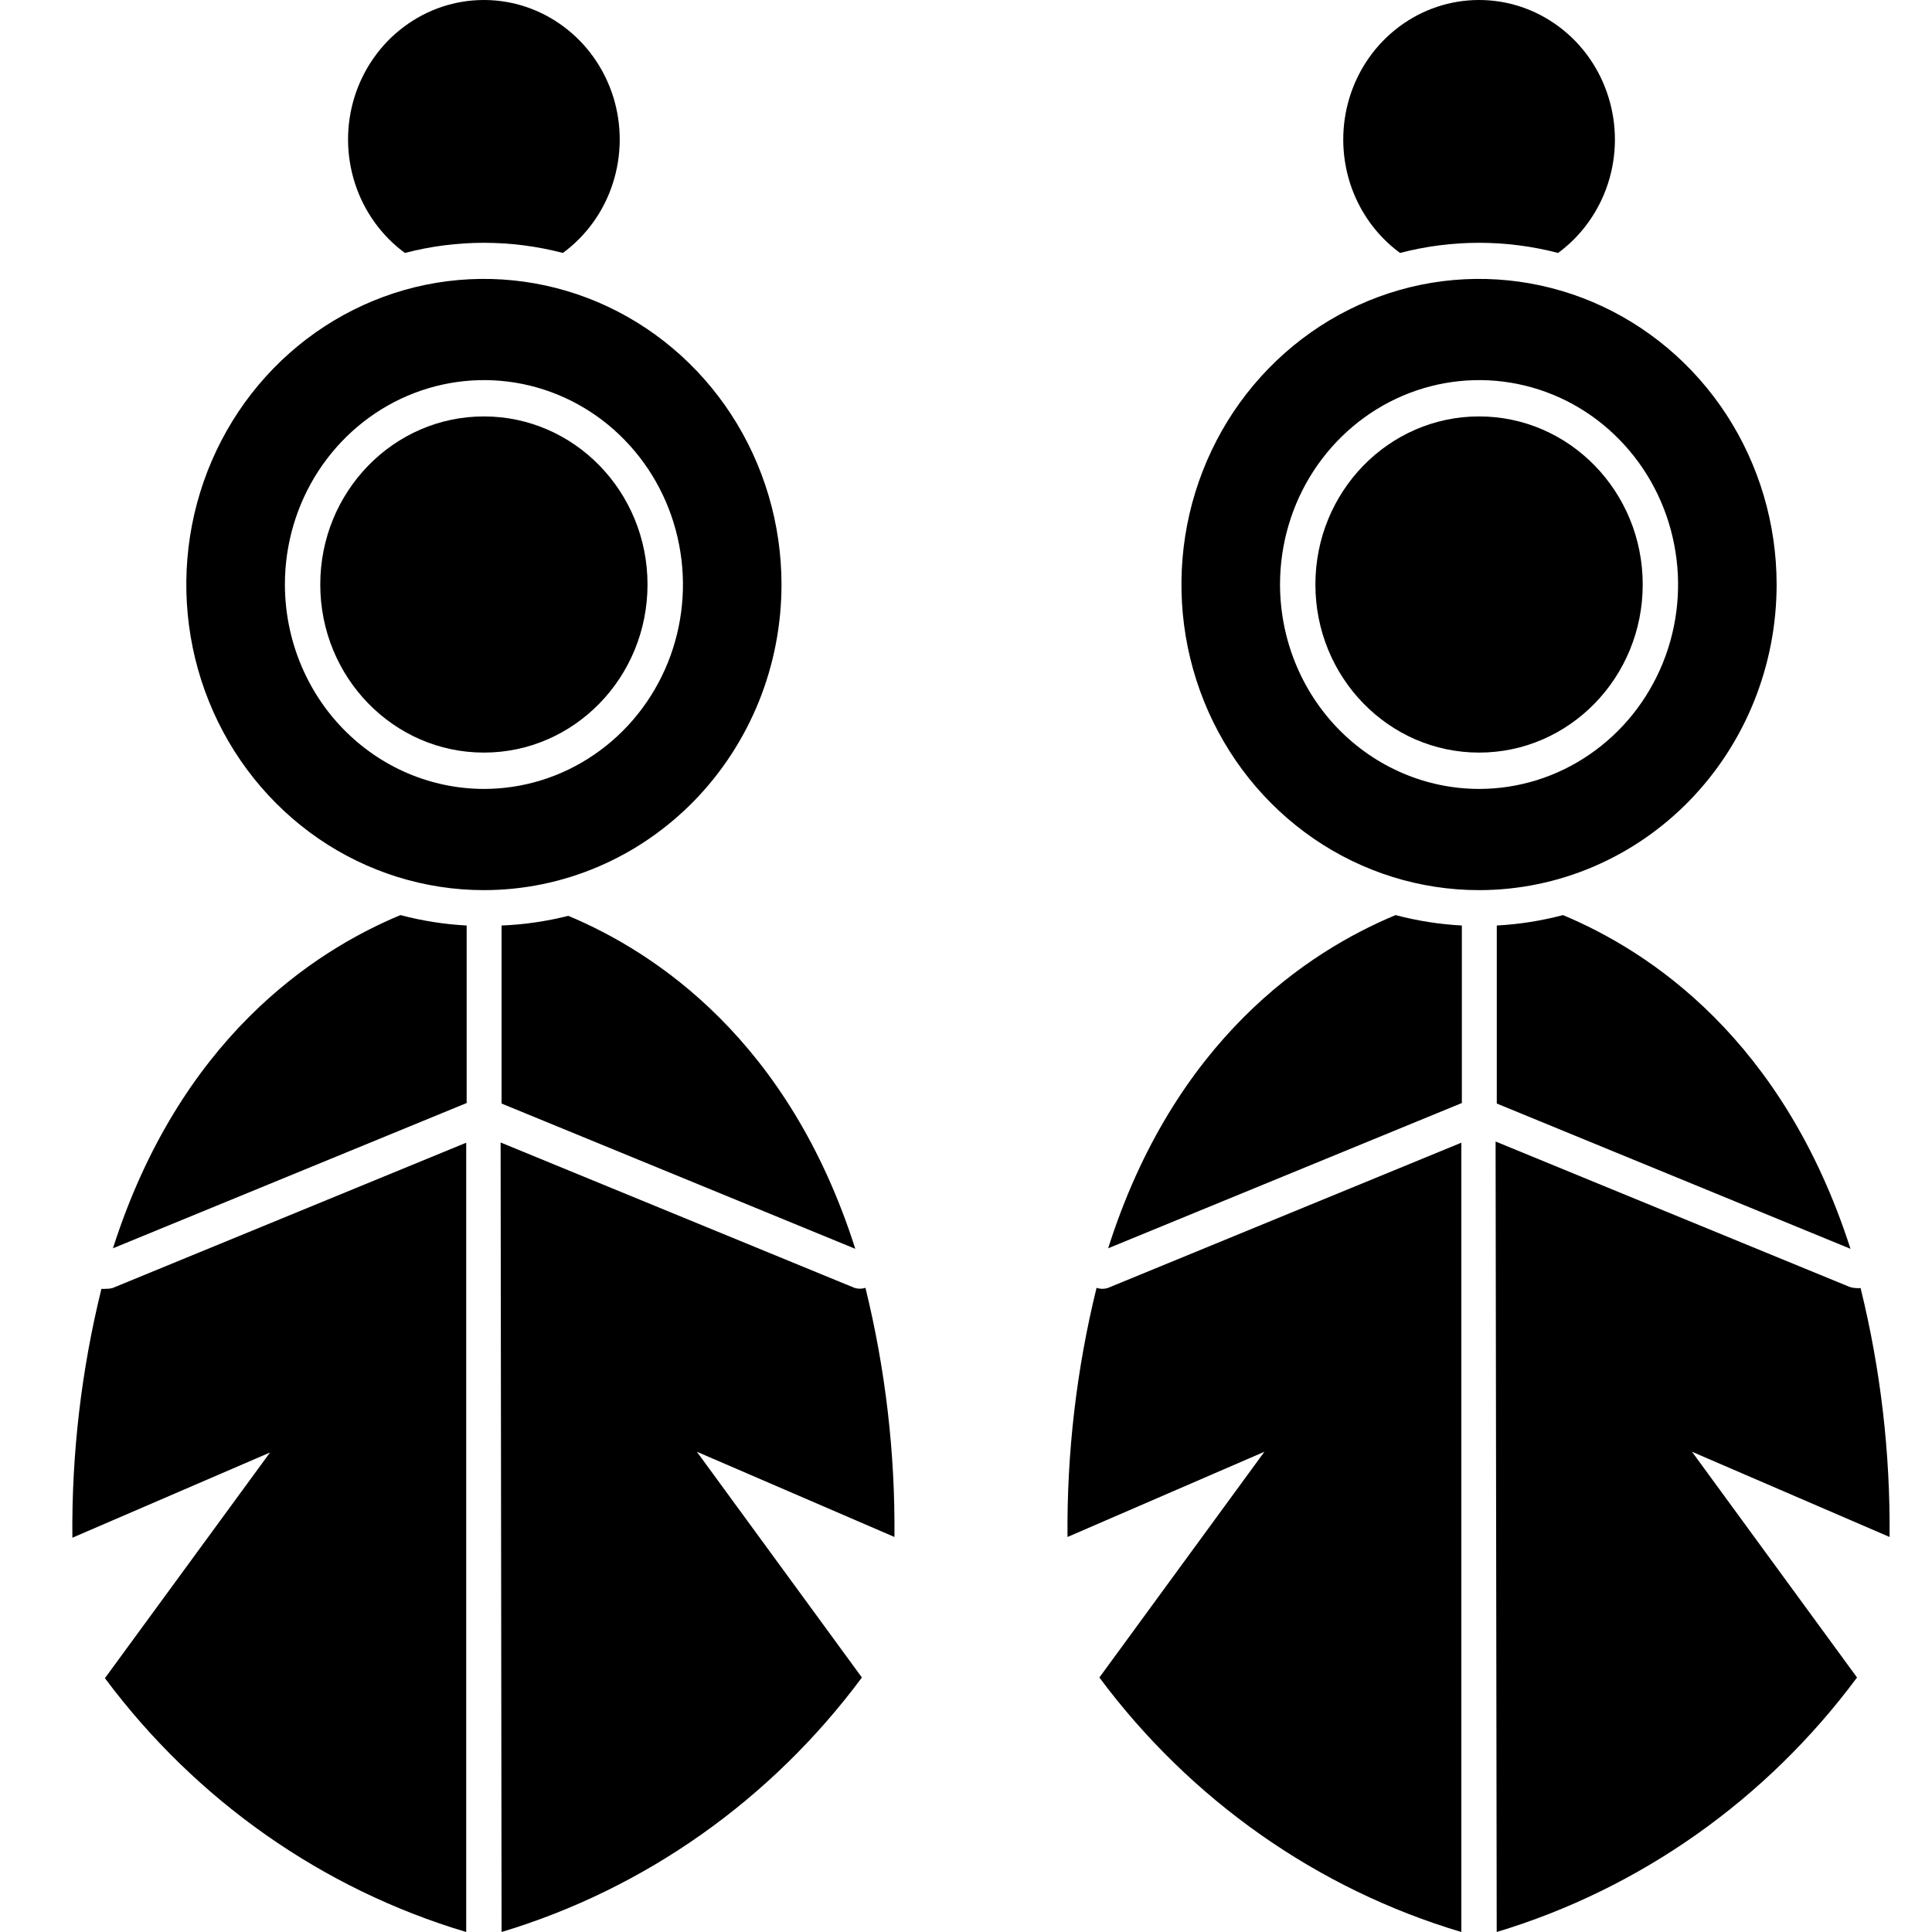
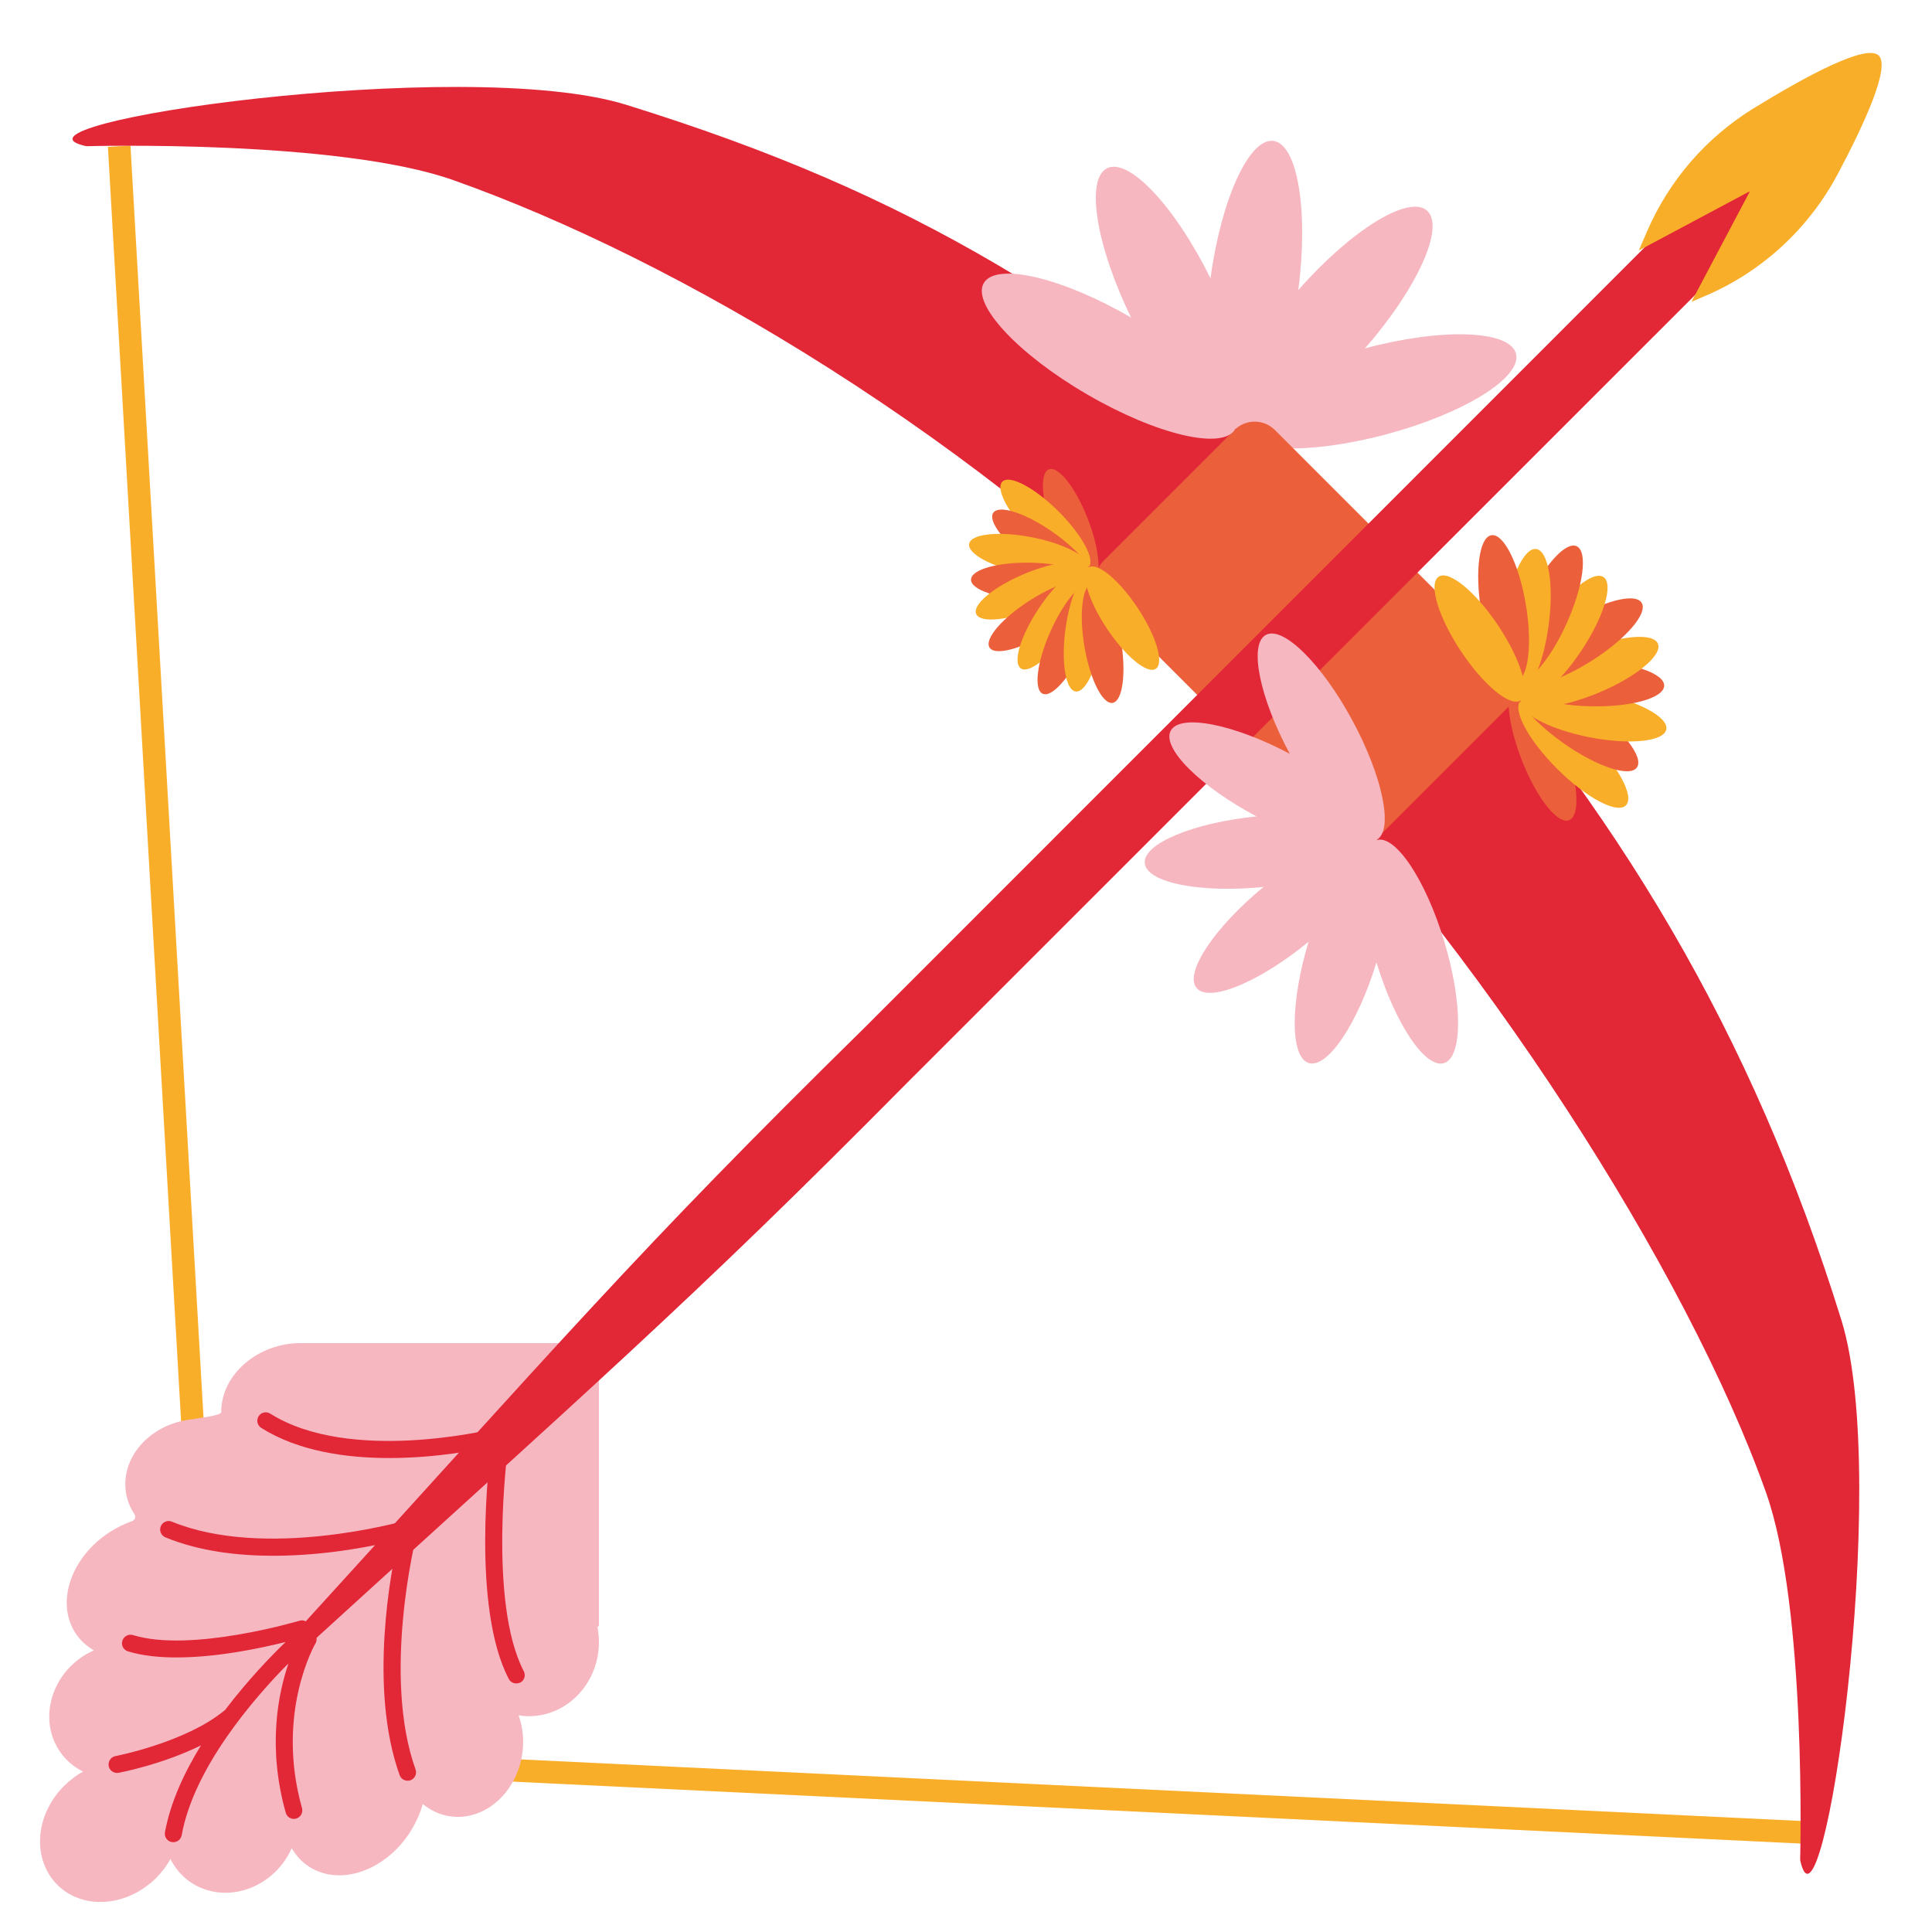
- <svg xmlns="http://www.w3.org/2000/svg" width="26" height="26" viewBox="0 0 26 26" fill="currentColor">
-   <g id="Group 305">
-     <path id="Vector" d="M5.449 3.404C6.147 3.222 6.878 3.222 7.575 3.404C7.89 3.173 8.126 2.845 8.247 2.468C8.369 2.09 8.371 1.683 8.253 1.304C8.134 0.925 7.902 0.595 7.589 0.361C7.276 0.126 6.899 0 6.512 0C6.125 0 5.748 0.126 5.435 0.361C5.122 0.595 4.89 0.925 4.771 1.304C4.653 1.683 4.655 2.09 4.777 2.468C4.899 2.845 5.134 3.173 5.449 3.404Z" fill="currentColor" />
-     <path id="Vector_2" d="M1.428 17.344C1.407 17.347 1.386 17.347 1.365 17.344C1.095 18.439 0.963 19.565 0.974 20.694L3.634 19.547L1.412 22.584C2.636 24.227 4.34 25.424 6.274 26V15.378L1.514 17.334C1.486 17.341 1.457 17.345 1.428 17.344Z" fill="currentColor" />
-     <path id="Vector_3" d="M6.75 12.455V14.851L11.51 16.806C10.618 14.003 8.825 12.817 7.648 12.325C7.354 12.399 7.053 12.443 6.75 12.455Z" fill="currentColor" />
-     <path id="Vector_4" d="M1.52 16.799L6.28 14.844V12.455C5.979 12.439 5.681 12.392 5.389 12.315C4.205 12.807 2.418 13.993 1.52 16.799Z" fill="currentColor" />
-     <path id="Vector_5" d="M6.75 26C8.681 25.419 10.38 24.218 11.599 22.575L9.378 19.537L12.037 20.684C12.048 19.554 11.916 18.427 11.647 17.331C11.598 17.347 11.546 17.347 11.498 17.331L6.737 15.375L6.75 26Z" fill="currentColor" />
-     <path id="Vector_6" d="M18.841 3.404C19.539 3.222 20.27 3.222 20.968 3.404C21.283 3.173 21.518 2.845 21.64 2.468C21.762 2.09 21.764 1.683 21.645 1.304C21.527 0.925 21.295 0.595 20.982 0.361C20.669 0.126 20.292 0 19.905 0C19.517 0 19.14 0.126 18.827 0.361C18.515 0.595 18.282 0.925 18.164 1.304C18.046 1.683 18.048 2.09 18.169 2.468C18.291 2.845 18.526 3.173 18.841 3.404Z" fill="currentColor" />
-     <path id="Vector_7" d="M14.757 17.331C14.487 18.427 14.356 19.554 14.366 20.684L17.016 19.537L14.795 22.575C16.02 24.222 17.727 25.423 19.666 26V15.378L14.906 17.334C14.857 17.349 14.805 17.348 14.757 17.331Z" fill="currentColor" />
-     <path id="Vector_8" d="M14.913 16.799L19.673 14.844V12.455C19.372 12.439 19.073 12.392 18.781 12.315C17.597 12.807 15.804 13.993 14.913 16.799Z" fill="currentColor" />
-     <path id="Vector_9" d="M20.143 12.455V14.851L24.903 16.806C23.998 13.993 22.212 12.807 21.034 12.315C20.742 12.392 20.444 12.439 20.143 12.455Z" fill="currentColor" />
-     <path id="Vector_10" d="M20.142 26C22.073 25.418 23.772 24.218 24.991 22.575L22.77 19.537L25.429 20.684C25.44 19.555 25.309 18.429 25.039 17.334C25.018 17.337 24.997 17.337 24.976 17.334C24.945 17.333 24.916 17.327 24.887 17.317L20.127 15.362L20.142 26Z" fill="currentColor" />
-     <path id="Vector_11" d="M10.517 7.866C10.517 7.053 10.282 6.258 9.842 5.581C9.402 4.905 8.777 4.378 8.045 4.066C7.313 3.755 6.508 3.674 5.731 3.832C4.954 3.991 4.24 4.383 3.68 4.958C3.12 5.533 2.739 6.266 2.584 7.064C2.43 7.862 2.509 8.689 2.812 9.44C3.115 10.192 3.629 10.834 4.287 11.286C4.946 11.738 5.72 11.979 6.512 11.979C7.038 11.979 7.559 11.873 8.045 11.666C8.531 11.46 8.972 11.156 9.344 10.775C9.716 10.393 10.011 9.939 10.213 9.44C10.414 8.941 10.517 8.406 10.517 7.866ZM3.834 7.866C3.834 7.322 3.991 6.79 4.285 6.338C4.58 5.886 4.998 5.533 5.487 5.325C5.977 5.117 6.515 5.062 7.035 5.168C7.554 5.274 8.032 5.536 8.406 5.921C8.781 6.306 9.036 6.796 9.139 7.33C9.243 7.863 9.19 8.416 8.987 8.919C8.784 9.421 8.441 9.851 8 10.153C7.56 10.456 7.042 10.617 6.512 10.617C5.802 10.616 5.121 10.326 4.619 9.81C4.117 9.295 3.835 8.595 3.834 7.866Z" fill="currentColor" />
-     <path id="Vector_12" d="M6.512 10.128C7.728 10.128 8.714 9.115 8.714 7.866C8.714 6.617 7.728 5.604 6.512 5.604C5.296 5.604 4.31 6.617 4.31 7.866C4.31 9.115 5.296 10.128 6.512 10.128Z" fill="currentColor" />
-     <path id="Vector_13" d="M23.909 7.866C23.909 7.053 23.674 6.258 23.234 5.581C22.794 4.905 22.169 4.378 21.437 4.066C20.705 3.755 19.9 3.674 19.123 3.832C18.346 3.991 17.633 4.383 17.073 4.958C16.512 5.533 16.131 6.266 15.976 7.064C15.822 7.862 15.901 8.689 16.204 9.44C16.507 10.192 17.021 10.834 17.679 11.286C18.338 11.738 19.112 11.979 19.904 11.979C20.967 11.979 21.985 11.546 22.736 10.775C23.488 10.003 23.909 8.957 23.909 7.866ZM17.226 7.866C17.226 7.322 17.383 6.79 17.677 6.338C17.972 5.886 18.39 5.533 18.879 5.325C19.369 5.117 19.907 5.062 20.427 5.168C20.947 5.274 21.424 5.536 21.798 5.921C22.173 6.306 22.428 6.796 22.531 7.33C22.635 7.863 22.582 8.416 22.379 8.919C22.176 9.421 21.833 9.851 21.392 10.153C20.952 10.456 20.434 10.617 19.904 10.617C19.194 10.616 18.514 10.326 18.011 9.81C17.509 9.295 17.227 8.595 17.226 7.866Z" fill="currentColor" />
-     <path id="Vector_14" d="M19.905 10.128C21.121 10.128 22.107 9.115 22.107 7.866C22.107 6.617 21.121 5.604 19.905 5.604C18.688 5.604 17.702 6.617 17.702 7.866C17.702 9.115 18.688 10.128 19.905 10.128Z" fill="currentColor" />
+ <svg xmlns="http://www.w3.org/2000/svg" width="171" height="171" viewBox="0 0 171 171" fill="none">
+   <g id="icon_09_atv 2">
+     <g id="Camada_2">
+       <g id="Group">
+         <path id="Vector" d="M109.33 37.997C111.274 37.043 110.312 31.097 107.182 24.716C104.051 18.334 99.938 13.934 97.995 14.887C96.051 15.841 97.013 21.787 100.143 28.169C103.273 34.55 107.387 38.95 109.33 37.997Z" fill="#F6B7C1" />
+         <path id="Vector_2" d="M114.902 25.746C115.836 18.7 114.854 12.757 112.708 12.472C110.562 12.188 108.065 17.669 107.13 24.715C106.195 31.761 107.177 37.704 109.323 37.989C111.47 38.273 113.967 32.792 114.902 25.746Z" fill="#F6B7C1" />
+         <path id="Vector_3" d="M120.76 30.896C125.446 25.552 127.926 20.062 126.298 18.635C124.67 17.208 119.551 20.383 114.865 25.728C110.179 31.072 107.7 36.562 109.327 37.989C110.955 39.416 116.074 36.241 120.76 30.896Z" fill="#F6B7C1" />
+         <path id="Vector_4" d="M122.768 38.424C129.631 36.576 134.739 33.383 134.176 31.293C133.613 29.202 127.593 29.006 120.73 30.854C113.866 32.702 108.759 35.895 109.321 37.985C109.884 40.076 115.905 40.272 122.768 38.424Z" fill="#F6B7C1" />
+       </g>
+       <path id="Vector_5" d="M10.55 12.94L18.73 155.41L161 162.25" stroke="#F9AE29" stroke-width="2" stroke-miterlimit="10" />
+       <path id="Vector_6" d="M162.98 116.84C155.03 91.23 143.13 71.67 125.89 52.38C123.99 50.25 122.08 48.17 119.87 46.36C95.92 26.71 81.02 17.22 55.41 9.27C41.07 4.82 -1.27 11.01 7.64 12.94C7.64 12.94 29.91 12.32 40.14 15.95C59.78 22.9 86.7 38.65 108.18 60.65C109.32 61.81 110.48 62.93 111.62 64.09C130.95 83.69 149.36 112.49 156.32 132.13C159.94 142.36 159.33 164.63 159.33 164.63C161.25 173.53 167.44 131.19 162.98 116.84Z" fill="#E22737" />
+       <path id="Vector_7" d="M133.64 62.44L122.06 74.02C121.07 75.01 119.47 75.01 118.48 74.02L97.68 53.22C96.69 52.23 96.69 50.63 97.68 49.64L109.26 38.06C110.25 37.07 111.85 37.07 112.84 38.06L133.65 58.87C134.63 59.85 134.63 61.45 133.64 62.44Z" fill="#EB603B" />
+       <g id="Group_2">
+         <path id="Vector_8" d="M53 119.7L52.18 118.88H28C28 118.88 27.02 118.88 26.56 118.88C22.94 118.88 19.58 121.56 19.58 124.98C19.58 125.29 17.81 125.48 16.57 125.68C13.09 126.24 10.67 129.12 11.15 132.12C11.26 132.82 11.53 133.47 11.91 134.04C12.06 134.26 11.93 134.55 11.68 134.64C11.02 134.87 10.36 135.19 9.72 135.6C6.28 137.82 4.92 141.82 6.67 144.53C7.09 145.18 7.65 145.69 8.31 146.07C7.82 146.29 7.34 146.56 6.9 146.91C4.17 149.04 3.54 152.79 5.5 155.3C6.01 155.95 6.64 156.45 7.35 156.8C7.07 156.95 6.79 157.13 6.53 157.33C6.49 157.36 6.45 157.39 6.42 157.42C6.16 157.62 5.91 157.83 5.67 158.07C5.03 158.71 4.53 159.44 4.17 160.21C3.81 160.98 3.61 161.78 3.56 162.57C3.45 164.15 3.95 165.69 5.07 166.82C6.05 167.8 7.36 168.31 8.73 168.34H8.74C9.81 168.37 10.92 168.11 11.95 167.58C12.38 167.36 12.8 167.09 13.19 166.77C13.25 166.73 13.3 166.68 13.36 166.64C13.52 166.51 13.67 166.37 13.82 166.22C14.06 165.98 14.27 165.73 14.47 165.47C14.5 165.43 14.53 165.39 14.56 165.36C14.76 165.09 14.93 164.82 15.09 164.54C15.44 165.25 15.94 165.88 16.59 166.39C19.1 168.34 22.85 167.72 24.98 164.99C25.33 164.54 25.6 164.07 25.82 163.58C26.2 164.24 26.71 164.8 27.36 165.22C30.07 166.97 34.07 165.61 36.29 162.17C36.81 161.36 37.18 160.51 37.42 159.67C38.09 160.22 38.88 160.61 39.77 160.75C42.77 161.23 45.65 158.81 46.21 155.33C46.41 154.09 46.28 152.88 45.9 151.82C46.2 151.87 46.5 151.9 46.81 151.9C50.23 151.9 53.01 148.96 53.01 145.34C53.01 144.88 52.96 144.43 52.88 144L53.01 143.9V119.7H53Z" fill="#F6B7C1" />
+         <g id="Group_3">
+           <path id="Vector_9" d="M46.36 147.92C43.18 141.82 44.93 128.34 44.95 128.2C45 127.83 44.76 127.5 44.41 127.39C44.43 127.28 44.44 127.17 44.41 127.06C44.31 126.66 43.91 126.41 43.5 126.51C43.37 126.54 30.94 129.55 23.92 125.12C23.57 124.9 23.11 125 22.89 125.35C22.67 125.7 22.77 126.16 23.12 126.38C26.4 128.45 30.65 129.05 34.44 129.05C38.63 129.05 42.26 128.33 43.46 128.06C43.31 129.19 41.71 142.23 45.03 148.6C45.16 148.86 45.43 149 45.7 149C45.82 149 45.94 148.97 46.05 148.92C46.41 148.74 46.55 148.28 46.36 147.92Z" fill="#E22737" />
+           <path id="Vector_10" d="M36.81 136.11C36.88 135.84 36.78 135.58 36.59 135.4C36.59 135.32 36.59 135.24 36.57 135.17C36.46 134.77 36.04 134.54 35.64 134.65C35.52 134.68 23.45 138.06 15.21 134.68C14.83 134.52 14.39 134.71 14.23 135.09C14.07 135.47 14.26 135.91 14.64 136.07C17.63 137.3 21.01 137.7 24.2 137.7C29.06 137.7 33.43 136.75 35.22 136.31C34.65 138.85 32.58 149.34 35.37 157.11C35.48 157.42 35.77 157.61 36.08 157.61C36.16 157.61 36.25 157.6 36.33 157.57C36.72 157.43 36.92 157 36.78 156.61C33.81 148.33 36.78 136.23 36.81 136.11Z" fill="#E22737" />
+           <path id="Vector_11" d="M27.86 144.01C27.72 143.85 27.54 143.77 27.34 143.75C27.16 143.49 26.83 143.35 26.51 143.45C26.41 143.48 16.89 146.3 11.77 144.72C11.38 144.6 10.96 144.82 10.83 145.22C10.71 145.62 10.93 146.04 11.33 146.16C12.6 146.55 14.09 146.7 15.63 146.7C19.23 146.7 23.13 145.87 25.28 145.33C23.93 146.63 21.9 148.75 19.93 151.34C16.51 154.21 10.28 155.42 10.22 155.43C9.81 155.51 9.55 155.9 9.62 156.31C9.69 156.67 10 156.92 10.36 156.92C10.41 156.92 10.45 156.92 10.5 156.91C10.71 156.87 14.39 156.16 17.79 154.48C16.31 156.88 15.09 159.51 14.6 162.17C14.53 162.58 14.8 162.97 15.2 163.04C15.25 163.05 15.29 163.05 15.34 163.05C15.7 163.05 16.01 162.8 16.08 162.43C17.17 156.43 22.46 150.33 25.54 147.21C24.61 149.93 23.66 154.64 25.29 160.44C25.38 160.77 25.68 160.99 26.01 160.99C26.08 160.99 26.15 160.98 26.21 160.96C26.61 160.85 26.84 160.43 26.73 160.03C24.36 151.62 27.89 145.5 27.93 145.44C28.05 145.23 28.05 144.99 27.97 144.78C28.08 144.53 28.05 144.23 27.86 144.01Z" fill="#E22737" />
+         </g>
+         <path id="Vector_12" d="M150.93 25.21L161.99 9.8L146.26 21.2L76.48 91C56.09 111.05 50.54 117.75 23.68 147.22C23.14 147.81 23.98 148.64 24.57 148.1C52.87 122.3 61.03 115.3 80.13 96L150.93 25.21Z" fill="#E22737" />
+         <path id="Vector_13" d="M149.71 26.71L154.89 16.92L145.05 22.17L145.78 20.48C147.73 15.96 151.03 12.16 155.22 9.58C159.78 6.78 165.2 3.83 166.29 4.92C167.31 5.94 165.05 10.9 162.67 15.38C160.09 20.24 155.93 24.08 150.86 26.22L149.71 26.71Z" fill="#F9AE29" />
+       </g>
+       <g id="Group_4">
+         <path id="Vector_14" d="M127.802 94.096C129.462 93.595 129.474 88.769 127.829 83.318C126.184 77.866 123.505 73.853 121.845 74.354C120.184 74.855 120.172 79.68 121.817 85.132C123.462 90.584 126.141 94.597 127.802 94.096Z" fill="#F6B7C1" />
+         <path id="Vector_15" d="M121.842 85.137C123.496 79.689 123.493 74.864 121.833 74.36C120.174 73.856 117.488 77.864 115.833 83.312C114.178 88.76 114.182 93.585 115.841 94.089C117.501 94.593 120.187 90.585 121.842 85.137Z" fill="#F6B7C1" />
+         <path id="Vector_16" d="M115.863 83.321C120.262 79.705 122.935 75.688 121.833 74.348C120.732 73.009 116.274 74.854 111.875 78.47C107.476 82.085 104.803 86.103 105.905 87.442C107.006 88.782 111.464 86.937 115.863 83.321Z" fill="#F6B7C1" />
+         <path id="Vector_17" d="M111.896 78.5C117.562 77.931 122.014 76.071 121.841 74.346C121.668 72.62 116.934 71.682 111.269 72.251C105.603 72.82 101.151 74.68 101.324 76.405C101.497 78.131 106.23 79.069 111.896 78.5Z" fill="#F6B7C1" />
+         <path id="Vector_18" d="M121.832 74.345C122.645 72.813 119.227 69.408 114.197 66.738C109.168 64.069 104.432 63.147 103.619 64.678C102.806 66.21 106.224 69.616 111.253 72.285C116.283 74.955 121.019 75.877 121.832 74.345Z" fill="#F6B7C1" />
+         <path id="Vector_19" d="M121.837 74.338C123.364 73.514 122.408 68.785 119.703 63.774C116.999 58.763 113.569 55.369 112.043 56.193C110.517 57.016 111.472 61.746 114.177 66.757C116.882 71.768 120.311 75.162 121.837 74.338Z" fill="#F6B7C1" />
+       </g>
+       <path id="Vector_20" d="M109.323 37.994C110.411 36.122 106.313 31.709 100.169 28.136C94.025 24.562 88.161 23.183 87.073 25.054C85.985 26.926 90.083 31.339 96.227 34.912C102.371 38.486 108.234 39.865 109.323 37.994Z" fill="#F6B7C1" />
+       <g id="Group_5">
+         <path id="Vector_21" d="M96.702 51.585C97.547 51.26 97.368 48.748 96.302 45.975C95.235 43.202 93.685 41.217 92.84 41.542C91.994 41.867 92.174 44.379 93.24 47.152C94.306 49.925 95.856 51.91 96.702 51.585Z" fill="#EB603B" />
+         <path id="Vector_22" d="M96.342 50.223C96.981 49.581 95.793 47.361 93.688 45.264C91.583 43.167 89.359 41.987 88.719 42.629C88.08 43.27 89.268 45.49 91.373 47.588C93.478 49.685 95.703 50.865 96.342 50.223Z" fill="#F9AE29" />
+         <path id="Vector_23" d="M96.702 51.593C97.225 50.854 95.683 48.864 93.258 47.147C90.832 45.431 88.442 44.639 87.919 45.379C87.396 46.118 88.938 48.109 91.363 49.825C93.789 51.541 96.179 52.333 96.702 51.593Z" fill="#EB603B" />
+         <path id="Vector_24" d="M96.335 50.217C96.51 49.329 94.29 48.14 91.376 47.563C88.461 46.986 85.956 47.238 85.78 48.126C85.604 49.015 87.824 50.203 90.739 50.78C93.653 51.358 96.159 51.105 96.335 50.217Z" fill="#F9AE29" />
+         <path id="Vector_25" d="M96.701 51.596C96.726 50.691 94.338 49.89 91.368 49.807C88.398 49.724 85.97 50.391 85.945 51.297C85.92 52.202 88.307 53.003 91.277 53.086C94.247 53.168 96.675 52.501 96.701 51.596Z" fill="#EB603B" />
+         <path id="Vector_26" d="M91.998 53.795C94.743 52.658 96.688 51.059 96.342 50.222C95.996 49.385 93.489 49.628 90.744 50.764C87.998 51.9 86.053 53.5 86.4 54.337C86.746 55.174 89.252 54.931 91.998 53.795Z" fill="#F9AE29" />
+         <path id="Vector_27" d="M93.013 55.845C95.53 54.267 97.18 52.365 96.699 51.597C96.218 50.83 93.787 51.488 91.27 53.066C88.753 54.645 87.102 56.547 87.583 57.314C88.064 58.082 90.495 57.424 93.013 55.845Z" fill="#EB603B" />
+         <path id="Vector_28" d="M94.714 55.606C96.369 53.138 97.1 50.728 96.348 50.224C95.595 49.719 93.644 51.311 91.99 53.78C90.335 56.248 89.604 58.658 90.356 59.162C91.109 59.666 93.06 58.074 94.714 55.606Z" fill="#F9AE29" />
+         <path id="Vector_29" d="M95.992 57.17C97.211 54.46 97.529 51.962 96.703 51.59C95.877 51.219 94.22 53.114 93.001 55.824C91.782 58.534 91.464 61.032 92.29 61.403C93.116 61.775 94.773 59.879 95.992 57.17Z" fill="#EB603B" />
+         <path id="Vector_30" d="M97.559 56.093C97.961 53.15 97.559 50.664 96.662 50.541C95.764 50.419 94.711 52.706 94.309 55.65C93.908 58.594 94.309 61.08 95.207 61.202C96.104 61.325 97.157 59.037 97.559 56.093Z" fill="#F9AE29" />
+         <path id="Vector_31" d="M98.477 62.21C99.37 62.061 99.698 59.564 99.209 56.633C98.721 53.702 97.6 51.447 96.707 51.596C95.813 51.745 95.485 54.242 95.974 57.173C96.463 60.104 97.583 62.359 98.477 62.21Z" fill="#EB603B" />
+         <path id="Vector_32" d="M102.299 59.194C103.054 58.693 102.335 56.28 100.693 53.803C99.051 51.327 97.108 49.725 96.353 50.225C95.598 50.726 96.317 53.139 97.959 55.616C99.601 58.092 101.544 59.694 102.299 59.194Z" fill="#F9AE29" />
+       </g>
+       <g id="Group_6">
+         <path id="Vector_33" d="M138.88 72.594C139.911 72.198 139.691 69.131 138.388 65.744C137.086 62.357 135.195 59.933 134.164 60.329C133.133 60.726 133.353 63.793 134.655 67.18C135.957 70.567 137.849 72.991 138.88 72.594Z" fill="#EB603B" />
+         <path id="Vector_34" d="M143.906 71.283C144.686 70.501 143.234 67.79 140.663 65.229C138.093 62.668 135.377 61.226 134.598 62.009C133.818 62.791 135.27 65.502 137.84 68.063C140.411 70.624 143.126 72.066 143.906 71.283Z" fill="#F9AE29" />
+         <path id="Vector_35" d="M144.882 67.928C145.52 67.026 143.636 64.596 140.674 62.501C137.713 60.405 134.794 59.437 134.156 60.338C133.518 61.24 135.402 63.67 138.364 65.766C141.326 67.862 144.244 68.83 144.882 67.928Z" fill="#EB603B" />
+         <path id="Vector_36" d="M147.483 64.56C147.698 63.477 144.986 62.027 141.427 61.322C137.868 60.617 134.809 60.924 134.594 62.007C134.38 63.091 137.091 64.541 140.65 65.246C144.209 65.951 147.269 65.644 147.483 64.56Z" fill="#F9AE29" />
+         <path id="Vector_37" d="M147.295 60.695C147.326 59.591 144.411 58.614 140.784 58.513C137.156 58.412 134.191 59.225 134.161 60.33C134.13 61.434 137.045 62.411 140.672 62.511C144.299 62.612 147.265 61.799 147.295 60.695Z" fill="#EB603B" />
+         <path id="Vector_38" d="M141.436 61.335C144.789 59.947 147.164 57.995 146.742 56.974C146.32 55.954 143.259 56.251 139.907 57.639C136.554 59.026 134.178 60.978 134.601 61.999C135.023 63.02 138.083 62.722 141.436 61.335Z" fill="#F9AE29" />
+         <path id="Vector_39" d="M140.797 58.536C143.871 56.608 145.887 54.287 145.3 53.351C144.713 52.415 141.746 53.22 138.672 55.147C135.597 57.075 133.581 59.397 134.168 60.333C134.755 61.268 137.723 60.464 140.797 58.536Z" fill="#EB603B" />
+         <path id="Vector_40" d="M139.927 57.65C141.948 54.635 142.842 51.693 141.924 51.078C141.006 50.463 138.625 52.408 136.604 55.422C134.584 58.437 133.69 61.379 134.608 61.994C135.525 62.609 137.907 60.664 139.927 57.65Z" fill="#F9AE29" />
+         <path id="Vector_41" d="M138.672 55.155C140.16 51.846 140.55 48.796 139.543 48.343C138.535 47.89 136.512 50.205 135.024 53.514C133.535 56.823 133.145 59.873 134.153 60.326C135.16 60.779 137.183 58.464 138.672 55.155Z" fill="#EB603B" />
+         <path id="Vector_42" d="M137.064 55.374C137.555 51.779 137.065 48.744 135.971 48.594C134.877 48.445 133.592 51.238 133.101 54.834C132.611 58.429 133.1 61.464 134.194 61.613C135.289 61.763 136.574 58.969 137.064 55.374Z" fill="#F9AE29" />
+         <path id="Vector_43" d="M134.164 60.333C135.254 60.151 135.653 57.102 135.056 53.523C134.459 49.944 133.092 47.19 132.003 47.372C130.913 47.553 130.514 50.602 131.111 54.181C131.707 57.761 133.075 60.515 134.164 60.333Z" fill="#EB603B" />
+         <path id="Vector_44" d="M134.596 61.995C135.517 61.385 134.638 58.438 132.633 55.414C130.627 52.389 128.256 50.432 127.335 51.043C126.414 51.653 127.293 54.6 129.299 57.624C131.304 60.648 133.675 62.605 134.596 61.995Z" fill="#F9AE29" />
+       </g>
+     </g>
  </g>
</svg>
